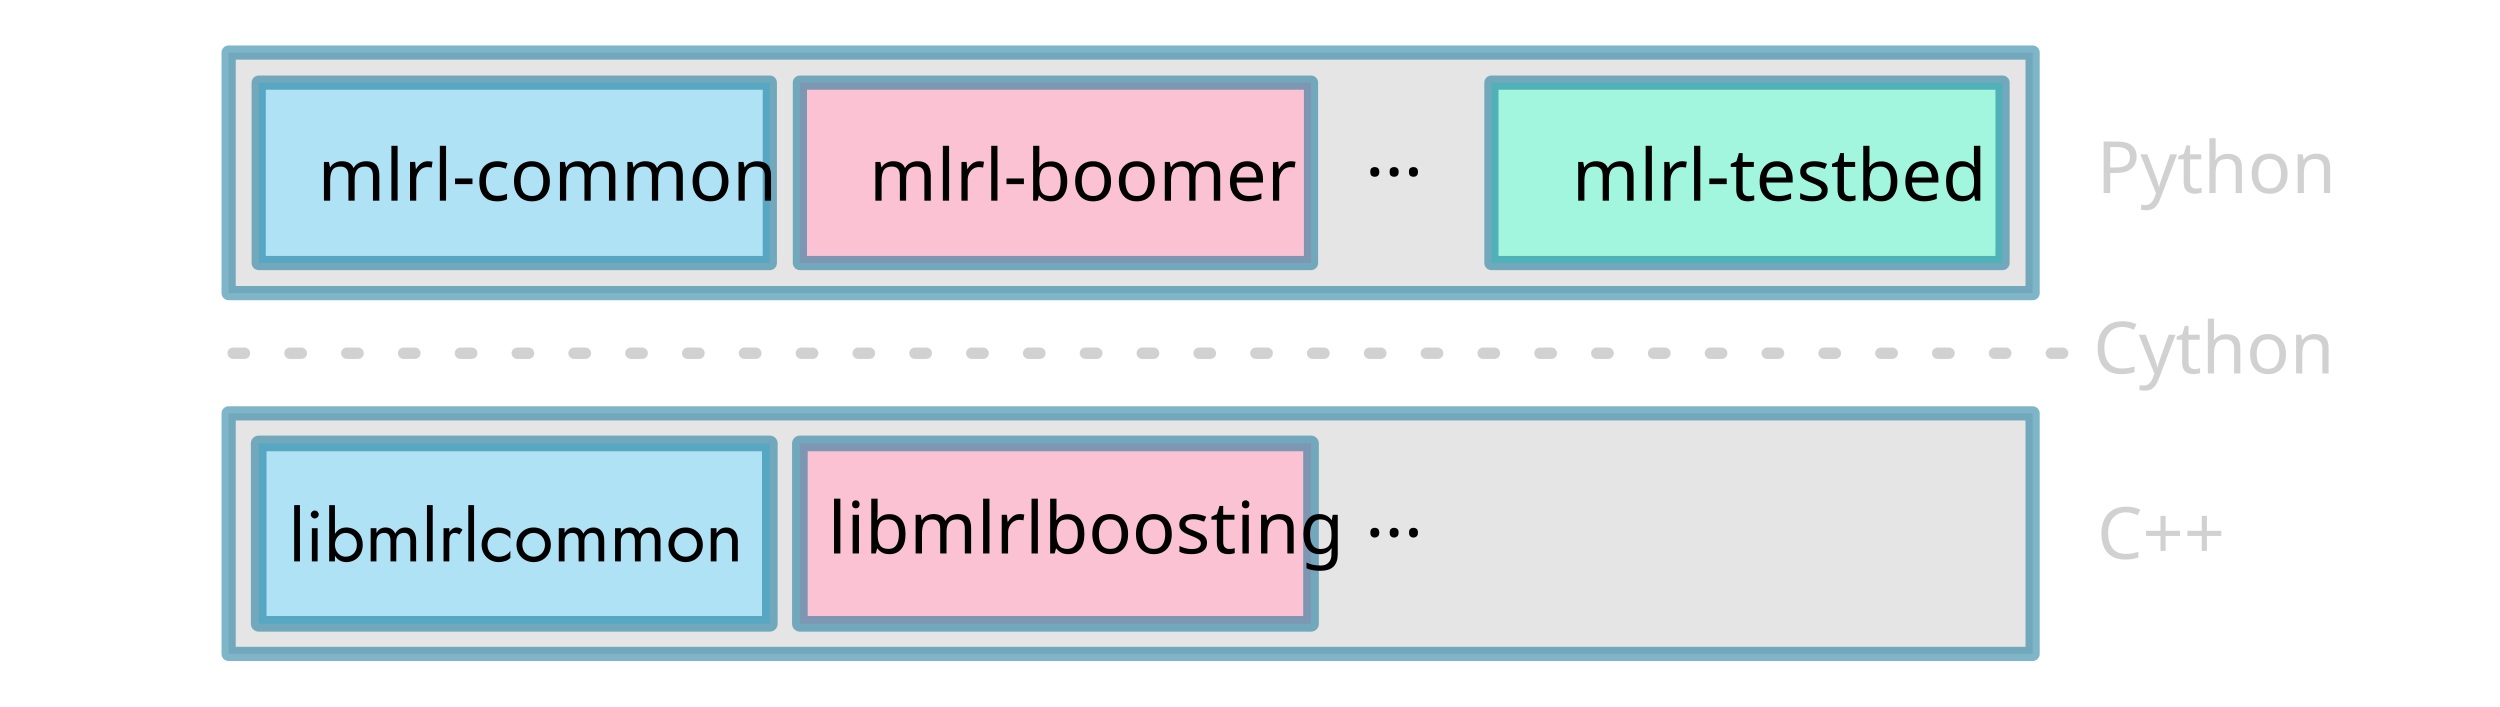
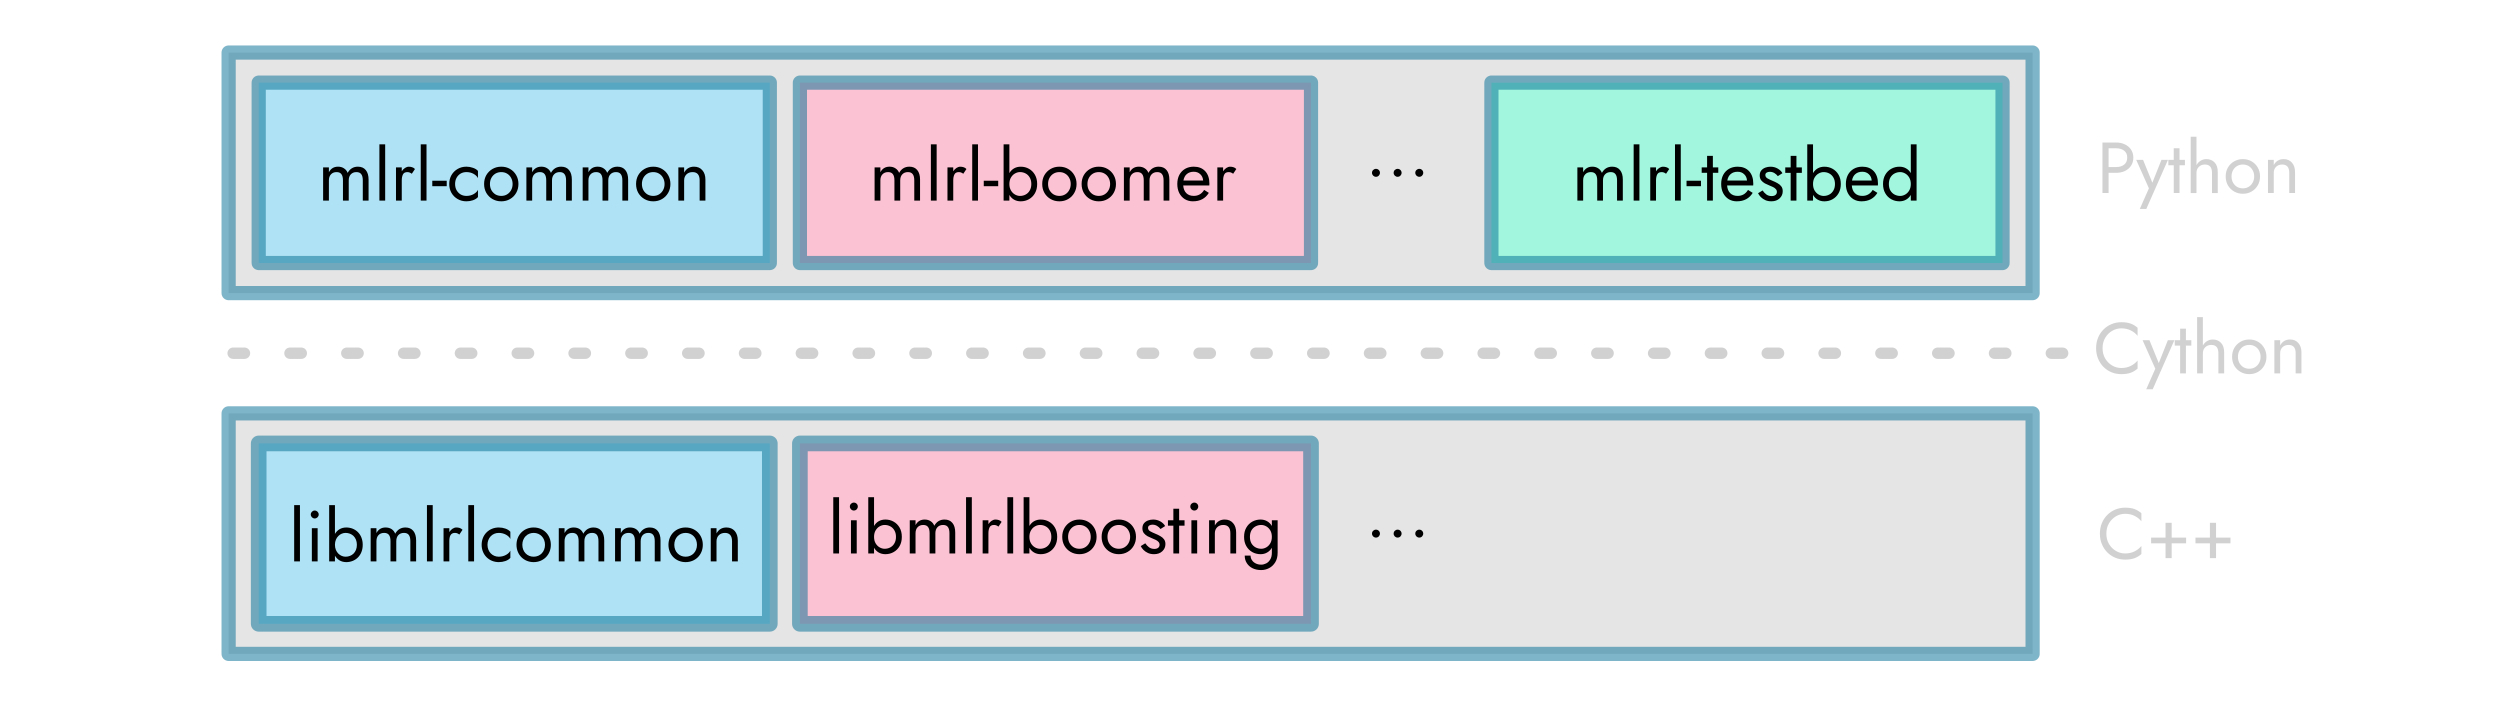
<svg xmlns="http://www.w3.org/2000/svg" width="220mm" height="62.167mm" viewBox="0 0 220 62.167" version="1.1" id="svg5">
  <defs id="defs2">
    <rect x="370" y="160" width="70" height="60" id="rect32155" />
    <rect x="20" y="170" width="240" height="50" id="rect9477" />
  </defs>
  <g id="g1" transform="translate(13.47343)">
    <g id="layer1" transform="translate(6.645833,-3.3125)">
      <rect style="fill:#e5e5e5;fill-opacity:1;stroke:#006d93;stroke-width:1.25;stroke-linejoin:round;stroke-opacity:0.5" id="rect66020" width="158.75" height="21.167" x="0" y="39.688" />
      <rect style="fill:#e5e5e5;fill-opacity:1;stroke:#006d93;stroke-width:1.25;stroke-linejoin:round;stroke-opacity:0.5" id="rect65836" width="158.75" height="21.167" x="0" y="7.938" />
      <path id="rect1978" style="fill:#afe2f5;fill-opacity:1;stroke:#006d93;stroke-width:1.377;stroke-linejoin:round;stroke-opacity:0.5" d="M 2.646,42.333 H 47.625 V 58.208 H 2.646 Z" />
      <path id="rect1978-3" style="fill:#fac2d2;fill-opacity:1;stroke:#006d93;stroke-width:1.377;stroke-linejoin:round;stroke-opacity:0.5" d="M 50.271,42.333 H 95.25 V 58.208 H 50.271 Z" />
      <g aria-label="libmlrlcommon" transform="matrix(0.2645833,0,0,0.2645833,0,2.240589)" id="text9475" style="font-size:24px;line-height:1.25;font-family:'Jost*';-inkscape-font-specification:'Jost*';letter-spacing:0px;word-spacing:0px;white-space:pre;shape-inside:url(#rect9477)">
        <path d="m 21.8,172.052 v 18.72 h 1.92 v -18.72 z" style="font-size:24px;line-height:1.25;font-family:'Jost*';-inkscape-font-specification:'Jost*';letter-spacing:0px;word-spacing:0px;white-space:pre;shape-inside:url(#rect9477)" id="path18114" />
        <path d="m 27.32,175.172 c 0,0.72 0.6,1.32 1.32,1.32 0.72,0 1.32,-0.6 1.32,-1.32 0,-0.72 -0.6,-1.32 -1.32,-1.32 -0.72,0 -1.32,0.6 -1.32,1.32 z m 0.36,4.56 v 11.04 h 1.92 v -11.04 z" style="font-size:24px;line-height:1.25;font-family:'Jost*';-inkscape-font-specification:'Jost*';letter-spacing:0px;word-spacing:0px;white-space:pre;shape-inside:url(#rect9477)" id="path18116" />
        <path d="m 44.6,185.252 c 0,-3.576 -2.472,-5.76 -5.472,-5.76 -1.632,0 -2.952,0.768 -3.768,2.136 v -9.576 h -1.92 v 18.72 h 1.92 v -1.896 c 0.816,1.368 2.136,2.136 3.768,2.136 3,0 5.472,-2.184 5.472,-5.76 z m -1.944,0 c 0,2.544 -1.728,3.96 -3.768,3.96 -1.68,0 -3.528,-1.416 -3.528,-3.96 0,-2.544 1.848,-3.96 3.528,-3.96 2.04,0 3.768,1.416 3.768,3.96 z" style="font-size:24px;line-height:1.25;font-family:'Jost*';-inkscape-font-specification:'Jost*';letter-spacing:0px;word-spacing:0px;white-space:pre;shape-inside:url(#rect9477)" id="path18118" />
        <path d="m 62.36,183.812 c 0,-2.736 -1.296,-4.32 -3.552,-4.32 -1.488,0 -2.64,0.696 -3.408,2.064 -0.504,-1.32 -1.656,-2.064 -3.192,-2.064 -1.368,0 -2.376,0.6 -3.048,1.848 v -1.608 h -1.92 v 11.04 h 1.92 v -6.72 c 0,-1.728 0.984,-2.76 2.568,-2.76 1.44,0 2.112,0.864 2.112,2.76 v 6.72 h 1.92 v -6.72 c 0,-1.728 0.984,-2.76 2.568,-2.76 1.44,0 2.112,0.864 2.112,2.76 v 6.72 h 1.92 z" style="font-size:24px;line-height:1.25;font-family:'Jost*';-inkscape-font-specification:'Jost*';letter-spacing:0px;word-spacing:0px;white-space:pre;shape-inside:url(#rect9477)" id="path18120" />
        <path d="m 65.96,172.052 v 18.72 h 1.92 v -18.72 z" style="font-size:24px;line-height:1.25;font-family:'Jost*';-inkscape-font-specification:'Jost*';letter-spacing:0px;word-spacing:0px;white-space:pre;shape-inside:url(#rect9477)" id="path18122" />
        <path d="m 76.736,181.844 1.056,-1.584 c -0.576,-0.6 -1.272,-0.768 -2.064,-0.768 -0.84,0 -1.704,0.576 -2.328,1.512 v -1.272 h -1.92 v 11.04 h 1.92 v -6.72 c 0,-1.584 0.408,-2.76 1.848,-2.76 0.624,0 0.96,0.168 1.488,0.552 z" style="font-size:24px;line-height:1.25;font-family:'Jost*';-inkscape-font-specification:'Jost*';letter-spacing:0px;word-spacing:0px;white-space:pre;shape-inside:url(#rect9477)" id="path18124" />
        <path d="m 79.712,172.052 v 18.72 h 1.92 v -18.72 z" style="font-size:24px;line-height:1.25;font-family:'Jost*';-inkscape-font-specification:'Jost*';letter-spacing:0px;word-spacing:0px;white-space:pre;shape-inside:url(#rect9477)" id="path18126" />
        <path d="m 86.096,185.252 c 0,-2.304 1.608,-3.96 3.768,-3.96 1.776,0 3.336,0.936 3.84,2.016 v -2.4 c -0.768,-0.888 -2.328,-1.416 -3.84,-1.416 -3.24,0 -5.712,2.424 -5.712,5.76 0,3.336 2.472,5.76 5.712,5.76 1.512,0 3.072,-0.504 3.84,-1.416 v -2.4 c -0.504,1.08 -2.064,2.016 -3.84,2.016 -2.16,0 -3.768,-1.656 -3.768,-3.96 z" style="font-size:24px;line-height:1.25;font-family:'Jost*';-inkscape-font-specification:'Jost*';letter-spacing:0px;word-spacing:0px;white-space:pre;shape-inside:url(#rect9477)" id="path18128" />
        <path d="m 95.744,185.252 c 0,3.336 2.472,5.76 5.712,5.76 3.24,0 5.712,-2.424 5.712,-5.76 0,-3.336 -2.472,-5.76 -5.712,-5.76 -3.24,0 -5.712,2.424 -5.712,5.76 z m 1.944,0 c 0,-2.304 1.608,-3.96 3.768,-3.96 2.16,0 3.768,1.656 3.768,3.96 0,2.304 -1.608,3.96 -3.768,3.96 -2.16,0 -3.768,-1.656 -3.768,-3.96 z" style="font-size:24px;line-height:1.25;font-family:'Jost*';-inkscape-font-specification:'Jost*';letter-spacing:0px;word-spacing:0px;white-space:pre;shape-inside:url(#rect9477)" id="path18130" />
        <path d="m 124.928,183.812 c 0,-2.736 -1.296,-4.32 -3.552,-4.32 -1.488,0 -2.64,0.696 -3.408,2.064 -0.504,-1.32 -1.656,-2.064 -3.192,-2.064 -1.368,0 -2.376,0.6 -3.048,1.848 v -1.608 h -1.92 v 11.04 h 1.92 v -6.72 c 0,-1.728 0.984,-2.76 2.568,-2.76 1.44,0 2.112,0.864 2.112,2.76 v 6.72 h 1.92 v -6.72 c 0,-1.728 0.984,-2.76 2.568,-2.76 1.44,0 2.112,0.864 2.112,2.76 v 6.72 h 1.92 z" style="font-size:24px;line-height:1.25;font-family:'Jost*';-inkscape-font-specification:'Jost*';letter-spacing:0px;word-spacing:0px;white-space:pre;shape-inside:url(#rect9477)" id="path18132" />
        <path d="m 143.648,183.812 c 0,-2.736 -1.296,-4.32 -3.552,-4.32 -1.488,0 -2.64,0.696 -3.408,2.064 -0.504,-1.32 -1.656,-2.064 -3.192,-2.064 -1.368,0 -2.376,0.6 -3.048,1.848 v -1.608 h -1.92 v 11.04 h 1.92 v -6.72 c 0,-1.728 0.984,-2.76 2.568,-2.76 1.44,0 2.112,0.864 2.112,2.76 v 6.72 h 1.92 v -6.72 c 0,-1.728 0.984,-2.76 2.568,-2.76 1.44,0 2.112,0.864 2.112,2.76 v 6.72 h 1.92 z" style="font-size:24px;line-height:1.25;font-family:'Jost*';-inkscape-font-specification:'Jost*';letter-spacing:0px;word-spacing:0px;white-space:pre;shape-inside:url(#rect9477)" id="path18134" />
        <path d="m 146.288,185.252 c 0,3.336 2.472,5.76 5.712,5.76 3.24,0 5.712,-2.424 5.712,-5.76 0,-3.336 -2.472,-5.76 -5.712,-5.76 -3.24,0 -5.712,2.424 -5.712,5.76 z m 1.944,0 c 0,-2.304 1.608,-3.96 3.768,-3.96 2.16,0 3.768,1.656 3.768,3.96 0,2.304 -1.608,3.96 -3.768,3.96 -2.16,0 -3.768,-1.656 -3.768,-3.96 z" style="font-size:24px;line-height:1.25;font-family:'Jost*';-inkscape-font-specification:'Jost*';letter-spacing:0px;word-spacing:0px;white-space:pre;shape-inside:url(#rect9477)" id="path18136" />
        <path d="m 167.432,184.052 v 6.72 h 1.92 v -6.96 c 0,-2.664 -1.464,-4.32 -3.792,-4.32 -1.44,0 -2.544,0.624 -3.288,1.968 v -1.728 h -1.92 v 11.04 h 1.92 v -6.72 c 0,-1.632 1.128,-2.76 2.808,-2.76 1.536,0 2.352,0.936 2.352,2.76 z" style="font-size:24px;line-height:1.25;font-family:'Jost*';-inkscape-font-specification:'Jost*';letter-spacing:0px;word-spacing:0px;white-space:pre;shape-inside:url(#rect9477)" id="path18138" />
      </g>
      <g aria-label="libmlrlcommon" transform="matrix(0.2645833,0,0,0.2645833,48.47386,5.648423)" id="text9475-6" style="font-size:24px;line-height:1.25;font-family:'Jost*';-inkscape-font-specification:'Jost*';letter-spacing:0px;word-spacing:0px;white-space:pre;shape-inside:url(#rect9477)">
-         <text xml:space="preserve" style="font-size:24px;line-height:1.25;font-family:'Jost*';-inkscape-font-specification:'Jost*';letter-spacing:0px;word-spacing:0px" x="16.096" y="175.252" id="text27731">
-           <tspan id="tspan27729" x="16.096" y="175.252" style="font-size:24px">libmlrlboosting</tspan>
-         </text>
+         <path d="m 17.896,156.532 h 1.92 v 18.72 h -1.92 z m 5.52,3.12 q 0,-0.552 0.384,-0.936 0.408,-0.384 0.936,-0.384 0.552,0 0.936,0.384 0.384,0.384 0.384,0.936 0,0.528 -0.384,0.936 -0.384,0.384 -0.936,0.384 -0.528,0 -0.936,-0.384 -0.384,-0.408 -0.384,-0.936 z m 0.36,4.56 h 1.92 v 11.04 h -1.92 z m 16.92,5.52 q 0,1.776 -0.744,3.072 -0.744,1.296 -1.992,1.992 -1.224,0.696 -2.736,0.696 -1.224,0 -2.208,-0.552 -0.96,-0.552 -1.56,-1.584 v 1.896 h -1.92 v -18.72 h 1.92 v 9.576 q 0.6,-1.032 1.56,-1.584 0.984,-0.552 2.208,-0.552 1.512,0 2.736,0.696 1.248,0.696 1.992,1.992 0.744,1.272 0.744,3.072 z m -1.944,0 q 0,-1.272 -0.528,-2.16 -0.504,-0.888 -1.368,-1.344 -0.84,-0.456 -1.872,-0.456 -0.84,0 -1.656,0.456 -0.816,0.456 -1.344,1.344 -0.528,0.888 -0.528,2.16 0,1.272 0.528,2.16 0.528,0.888 1.344,1.344 0.816,0.456 1.656,0.456 1.032,0 1.872,-0.456 0.864,-0.456 1.368,-1.344 0.528,-0.888 0.528,-2.16 z m 19.704,-1.44 v 6.96 h -1.92 v -6.72 q 0,-1.416 -0.528,-2.088 -0.504,-0.672 -1.584,-0.672 -1.176,0 -1.872,0.744 -0.696,0.72 -0.696,2.016 v 6.72 h -1.92 v -6.72 q 0,-1.416 -0.528,-2.088 -0.504,-0.672 -1.584,-0.672 -1.176,0 -1.872,0.744 -0.696,0.72 -0.696,2.016 v 6.72 h -1.92 v -11.04 h 1.92 v 1.608 q 0.984,-1.848 3.048,-1.848 1.152,0 1.968,0.552 0.84,0.528 1.224,1.512 1.152,-2.064 3.408,-2.064 1.704,0 2.616,1.128 0.936,1.128 0.936,3.192 z m 3.6,-11.76 h 1.92 v 18.72 h -1.92 z m 10.776,9.792 q -0.384,-0.288 -0.696,-0.408 -0.312,-0.144 -0.792,-0.144 -1.08,0 -1.464,0.792 -0.384,0.768 -0.384,1.968 v 6.72 h -1.92 v -11.04 h 1.92 v 1.272 q 0.456,-0.696 1.08,-1.104 0.624,-0.408 1.248,-0.408 0.6,0 1.104,0.168 0.528,0.144 0.96,0.6 z m 2.976,-9.792 h 1.92 v 18.72 h -1.92 z m 16.56,13.2 q 0,1.776 -0.744,3.072 -0.744,1.296 -1.992,1.992 -1.224,0.696 -2.736,0.696 -1.224,0 -2.208,-0.552 -0.96,-0.552 -1.56,-1.584 v 1.896 h -1.92 v -18.72 h 1.92 v 9.576 q 0.6,-1.032 1.56,-1.584 0.984,-0.552 2.208,-0.552 1.512,0 2.736,0.696 1.248,0.696 1.992,1.992 0.744,1.272 0.744,3.072 z m -1.944,0 q 0,-1.272 -0.528,-2.16 -0.504,-0.888 -1.368,-1.344 -0.84,-0.456 -1.872,-0.456 -0.84,0 -1.656,0.456 -0.816,0.456 -1.344,1.344 -0.528,0.888 -0.528,2.16 0,1.272 0.528,2.16 0.528,0.888 1.344,1.344 0.816,0.456 1.656,0.456 1.032,0 1.872,-0.456 0.864,-0.456 1.368,-1.344 0.528,-0.888 0.528,-2.16 z m 3.624,0 q 0,-1.68 0.744,-2.976 0.768,-1.296 2.064,-2.04 1.296,-0.744 2.904,-0.744 1.632,0 2.904,0.744 1.296,0.744 2.04,2.04 0.768,1.296 0.768,2.976 0,1.656 -0.768,2.976 -0.744,1.296 -2.04,2.04 -1.272,0.744 -2.904,0.744 -1.608,0 -2.904,-0.744 -1.296,-0.744 -2.064,-2.04 -0.744,-1.32 -0.744,-2.976 z m 1.944,0 q 0,1.152 0.48,2.04 0.504,0.888 1.344,1.416 0.864,0.504 1.944,0.504 1.08,0 1.92,-0.504 0.864,-0.528 1.344,-1.416 0.504,-0.888 0.504,-2.04 0,-1.152 -0.504,-2.04 -0.48,-0.912 -1.344,-1.416 -0.84,-0.504 -1.92,-0.504 -1.08,0 -1.944,0.504 -0.84,0.504 -1.344,1.416 -0.48,0.888 -0.48,2.04 z m 11.16,0 q 0,-1.68 0.744,-2.976 0.768,-1.296 2.064,-2.04 1.296,-0.744 2.904,-0.744 1.632,0 2.904,0.744 1.296,0.744 2.04,2.04 0.768,1.296 0.768,2.976 0,1.656 -0.768,2.976 -0.744,1.296 -2.04,2.04 -1.272,0.744 -2.904,0.744 -1.608,0 -2.904,-0.744 -1.296,-0.744 -2.064,-2.04 -0.744,-1.32 -0.744,-2.976 z m 1.944,0 q 0,1.152 0.48,2.04 0.504,0.888 1.344,1.416 0.864,0.504 1.944,0.504 1.08,0 1.92,-0.504 0.864,-0.528 1.344,-1.416 0.504,-0.888 0.504,-2.04 0,-1.152 -0.504,-2.04 -0.48,-0.912 -1.344,-1.416 -0.84,-0.504 -1.92,-0.504 -1.08,0 -1.944,0.504 -0.84,0.504 -1.344,1.416 -0.48,0.888 -0.48,2.04 z m 12.576,2.136 q 0.504,0.768 1.224,1.32 0.744,0.552 1.776,0.552 0.816,0 1.272,-0.36 0.48,-0.384 0.48,-1.032 0,-0.576 -0.384,-0.96 -0.36,-0.408 -0.936,-0.672 -0.576,-0.288 -1.224,-0.528 -0.72,-0.288 -1.464,-0.672 -0.72,-0.408 -1.224,-1.032 -0.48,-0.648 -0.48,-1.608 0,-0.984 0.504,-1.632 0.528,-0.648 1.344,-0.96 0.84,-0.312 1.728,-0.312 1.32,0 2.4,0.624 1.08,0.624 1.584,1.536 l -1.536,0.984 q -0.456,-0.624 -1.152,-1.032 -0.672,-0.408 -1.536,-0.408 -0.6,0 -1.032,0.264 -0.432,0.264 -0.432,0.816 0,0.672 0.696,1.104 0.72,0.408 1.608,0.768 0.96,0.384 1.752,0.84 0.792,0.432 1.248,1.056 0.48,0.624 0.48,1.608 0,1.44 -1.056,2.4 -1.032,0.96 -2.736,0.96 -1.104,0 -1.992,-0.384 -0.888,-0.408 -1.512,-1.032 -0.6,-0.624 -0.912,-1.272 z m 7.536,-7.656 h 1.8 v -3.84 h 1.92 v 3.84 h 1.8 v 1.8 h -1.8 v 9.24 h -1.92 v -9.24 h -1.8 z m 7.44,-4.56 q 0,-0.552 0.384,-0.936 0.408,-0.384 0.936,-0.384 0.552,0 0.936,0.384 0.384,0.384 0.384,0.936 0,0.528 -0.384,0.936 -0.384,0.384 -0.936,0.384 -0.528,0 -0.936,-0.384 -0.384,-0.408 -0.384,-0.936 z m 0.36,4.56 h 1.92 v 11.04 h -1.92 z m 12.96,4.32 q 0,-2.76 -2.352,-2.76 -1.248,0 -2.04,0.768 -0.768,0.768 -0.768,1.992 v 6.72 h -1.92 v -11.04 h 1.92 v 1.728 q 1.08,-1.968 3.288,-1.968 1.752,0 2.76,1.176 1.032,1.152 1.032,3.144 v 6.96 h -1.92 z m 4.776,7.44 h 1.944 q 0,0.792 0.432,1.464 0.432,0.696 1.224,1.104 0.792,0.432 1.872,0.432 0.84,0 1.656,-0.408 0.816,-0.408 1.344,-1.296 0.552,-0.864 0.552,-2.256 v -1.656 q -0.6,1.032 -1.584,1.584 -0.96,0.552 -2.184,0.552 -1.488,0 -2.736,-0.696 -1.248,-0.696 -1.992,-1.992 -0.744,-1.296 -0.744,-3.072 0,-1.8 0.744,-3.072 0.744,-1.296 1.992,-1.992 1.248,-0.696 2.736,-0.696 1.224,0 2.184,0.552 0.984,0.552 1.584,1.584 v -1.896 h 1.92 v 10.8 q 0,1.896 -0.792,3.168 -0.792,1.296 -2.04,1.944 -1.248,0.648 -2.64,0.648 -1.608,0 -2.856,-0.6 -1.224,-0.6 -1.92,-1.704 -0.696,-1.08 -0.696,-2.496 z m 1.728,-6.24 q 0,1.272 0.504,2.16 0.528,0.888 1.392,1.344 0.864,0.456 1.872,0.456 0.84,0 1.656,-0.456 0.816,-0.456 1.344,-1.344 0.528,-0.888 0.528,-2.16 0,-1.272 -0.528,-2.16 -0.528,-0.888 -1.344,-1.344 -0.816,-0.456 -1.656,-0.456 -1.008,0 -1.872,0.456 -0.864,0.456 -1.392,1.344 -0.504,0.888 -0.504,2.16 z" id="text27731" aria-label="libmlrlboosting" />
      </g>
-       <text xml:space="preserve" transform="matrix(0.2645833,0,0,0.2645833,2.11697,2.695675)" id="text32153" style="font-size:24px;line-height:1.25;font-family:'Jost*';-inkscape-font-specification:'Jost*';letter-spacing:0px;word-spacing:0px;white-space:pre;shape-inside:url(#rect32155);display:inline">
-         <tspan x="370" y="180.772" id="tspan2">...</tspan>
-       </text>
-       <text xml:space="preserve" style="font-size:6.35px;line-height:1.25;font-family:'Jost*';-inkscape-font-specification:'Jost*';letter-spacing:0px;word-spacing:0px;stroke-width:0.265;fill:#d1d1d1;fill-opacity:1" x="164.415" y="52.493" id="text43158">
-         <tspan id="tspan43156" style="font-size:6.35px;stroke-width:0.265;fill:#d1d1d1;fill-opacity:1" x="164.415" y="52.493">C++</tspan>
-       </text>
+       <path d="m 372.28,179.812 q 0,-0.552 0.384,-0.936 0.408,-0.384 0.936,-0.384 0.552,0 0.936,0.384 0.384,0.384 0.384,0.936 0,0.528 -0.384,0.936 -0.384,0.384 -0.936,0.384 -0.528,0 -0.936,-0.384 -0.384,-0.408 -0.384,-0.936 z m 7.2,0 q 0,-0.552 0.384,-0.936 0.408,-0.384 0.936,-0.384 0.552,0 0.936,0.384 0.384,0.384 0.384,0.936 0,0.528 -0.384,0.936 -0.384,0.384 -0.936,0.384 -0.528,0 -0.936,-0.384 -0.384,-0.408 -0.384,-0.936 z m 7.2,0 q 0,-0.552 0.384,-0.936 0.408,-0.384 0.936,-0.384 0.552,0 0.936,0.384 0.384,0.384 0.384,0.936 0,0.528 -0.384,0.936 -0.384,0.384 -0.936,0.384 -0.528,0 -0.936,-0.384 -0.384,-0.408 -0.384,-0.936 z" id="text32153" style="font-size:24px;line-height:1.25;font-family:'Jost*';-inkscape-font-specification:'Jost*';letter-spacing:0px;word-spacing:0px;white-space:pre" transform="matrix(0.2645833,0,0,0.2645833,2.11697,2.695675)" aria-label="..." />
+       <path d="m 165.241,50.271 q 0,0.514 0.229,0.908 0.235,0.394 0.61,0.616 0.375,0.222 0.813,0.222 0.47,0 0.832,-0.184 0.362,-0.184 0.597,-0.476 v 0.711 q -0.279,0.248 -0.61,0.368 -0.33,0.121 -0.819,0.121 -0.464,0 -0.87,-0.165 -0.4,-0.171 -0.705,-0.476 -0.305,-0.311 -0.476,-0.73 -0.171,-0.419 -0.171,-0.914 0,-0.495 0.171,-0.914 0.171,-0.419 0.476,-0.724 0.305,-0.311 0.705,-0.476 0.406,-0.171 0.87,-0.171 0.489,0 0.819,0.121 0.33,0.121 0.61,0.368 v 0.711 q -0.235,-0.298 -0.597,-0.476 -0.362,-0.184 -0.832,-0.184 -0.438,0 -0.813,0.222 -0.375,0.222 -0.61,0.616 -0.229,0.387 -0.229,0.908 z m 3.937,0.857 v -0.508 h 1.27 v -1.302 h 0.54 v 1.302 h 1.27 v 0.508 h -1.27 v 1.302 h -0.54 v -1.302 z m 3.905,0 v -0.508 h 1.27 v -1.302 h 0.54 v 1.302 h 1.27 v 0.508 h -1.27 v 1.302 h -0.54 v -1.302 z" id="text43158" style="font-size:6.35px;line-height:1.25;font-family:'Jost*';-inkscape-font-specification:'Jost*';letter-spacing:0px;word-spacing:0px;fill:#d1d1d1;stroke-width:0.265" aria-label="C++" />
      <rect style="fill:#afe2f5;fill-opacity:1;stroke:#006d93;stroke-width:1.25;stroke-linejoin:round;stroke-opacity:0.5" id="rect47384" width="44.979" height="15.875" x="2.646" y="10.583" />
      <rect style="fill:#a2f6de;fill-opacity:1;stroke:#006d93;stroke-width:1.25;stroke-linejoin:round;stroke-opacity:0.5" id="rect47384-6" width="44.979" height="15.875" x="111.125" y="10.583" />
-       <text xml:space="preserve" style="font-size:6.35px;line-height:1.25;font-family:'Jost*';-inkscape-font-specification:'Jost*';letter-spacing:0px;word-spacing:0px;stroke-width:0.265" x="7.838" y="20.966" id="text49126">
-         <tspan id="tspan49124" style="font-size:6.35px;stroke-width:0.265" x="7.838" y="20.966">mlrl-common</tspan>
-       </text>
+       <path d="m 12.315,19.124 v 1.841 h -0.508 v -1.778 q 0,-0.375 -0.14,-0.552 -0.133,-0.178 -0.419,-0.178 -0.311,0 -0.495,0.197 -0.184,0.191 -0.184,0.533 v 1.778 h -0.508 v -1.778 q 0,-0.375 -0.14,-0.552 -0.133,-0.178 -0.419,-0.178 -0.311,0 -0.495,0.197 -0.184,0.191 -0.184,0.533 v 1.778 h -0.508 v -2.921 h 0.508 v 0.425 q 0.26,-0.489 0.806,-0.489 0.305,0 0.521,0.146 0.222,0.14 0.324,0.4 0.305,-0.546 0.902,-0.546 0.451,0 0.692,0.298 0.248,0.298 0.248,0.845 z m 0.953,-3.111 h 0.508 v 4.953 h -0.508 z m 2.851,2.591 q -0.102,-0.076 -0.184,-0.108 -0.083,-0.038 -0.21,-0.038 -0.286,0 -0.387,0.21 -0.102,0.203 -0.102,0.521 v 1.778 h -0.508 v -2.921 h 0.508 v 0.337 q 0.121,-0.184 0.286,-0.292 0.165,-0.108 0.33,-0.108 0.159,0 0.292,0.044 0.14,0.038 0.254,0.159 z m 0.787,-2.591 h 0.508 v 4.953 h -0.508 z m 1.016,3.683 v -0.476 h 1.27 v 0.476 z m 2.007,-0.191 q 0,0.305 0.127,0.54 0.133,0.235 0.356,0.375 0.229,0.133 0.514,0.133 0.356,0 0.635,-0.159 0.279,-0.159 0.381,-0.375 v 0.635 q -0.152,0.178 -0.438,0.279 -0.279,0.095 -0.578,0.095 -0.425,0 -0.768,-0.197 -0.343,-0.197 -0.546,-0.54 -0.197,-0.349 -0.197,-0.787 0,-0.445 0.197,-0.787 0.203,-0.343 0.546,-0.54 0.343,-0.197 0.768,-0.197 0.298,0 0.578,0.102 0.286,0.095 0.438,0.273 v 0.635 q -0.102,-0.216 -0.381,-0.375 -0.279,-0.159 -0.635,-0.159 -0.286,0 -0.514,0.133 -0.222,0.133 -0.356,0.375 -0.127,0.235 -0.127,0.54 z m 2.553,0 q 0,-0.445 0.197,-0.787 0.203,-0.343 0.546,-0.54 0.343,-0.197 0.768,-0.197 0.432,0 0.768,0.197 0.343,0.197 0.54,0.54 0.203,0.343 0.203,0.787 0,0.438 -0.203,0.787 -0.197,0.343 -0.54,0.54 -0.337,0.197 -0.768,0.197 -0.425,0 -0.768,-0.197 -0.343,-0.197 -0.546,-0.54 -0.197,-0.349 -0.197,-0.787 z m 0.514,0 q 0,0.305 0.127,0.54 0.133,0.235 0.356,0.375 0.229,0.133 0.514,0.133 0.286,0 0.508,-0.133 0.229,-0.14 0.356,-0.375 0.133,-0.235 0.133,-0.54 0,-0.305 -0.133,-0.54 -0.127,-0.241 -0.356,-0.375 -0.222,-0.133 -0.508,-0.133 -0.286,0 -0.514,0.133 -0.222,0.133 -0.356,0.375 -0.127,0.235 -0.127,0.54 z m 7.207,-0.381 v 1.841 h -0.508 v -1.778 q 0,-0.375 -0.14,-0.552 -0.133,-0.178 -0.419,-0.178 -0.311,0 -0.495,0.197 -0.184,0.191 -0.184,0.533 v 1.778 h -0.508 v -1.778 q 0,-0.375 -0.14,-0.552 -0.133,-0.178 -0.419,-0.178 -0.311,0 -0.495,0.197 -0.184,0.191 -0.184,0.533 v 1.778 h -0.508 v -2.921 h 0.508 v 0.425 q 0.26,-0.489 0.806,-0.489 0.305,0 0.521,0.146 0.222,0.14 0.324,0.4 0.305,-0.546 0.902,-0.546 0.451,0 0.692,0.298 0.248,0.298 0.248,0.845 z m 4.953,0 v 1.841 h -0.508 v -1.778 q 0,-0.375 -0.14,-0.552 -0.133,-0.178 -0.419,-0.178 -0.311,0 -0.495,0.197 -0.184,0.191 -0.184,0.533 v 1.778 h -0.508 v -1.778 q 0,-0.375 -0.14,-0.552 -0.133,-0.178 -0.419,-0.178 -0.311,0 -0.495,0.197 -0.184,0.191 -0.184,0.533 v 1.778 h -0.508 v -2.921 h 0.508 v 0.425 q 0.26,-0.489 0.806,-0.489 0.305,0 0.521,0.146 0.222,0.14 0.324,0.4 0.305,-0.546 0.902,-0.546 0.451,0 0.692,0.298 0.248,0.298 0.248,0.845 z m 0.699,0.381 q 0,-0.445 0.197,-0.787 0.203,-0.343 0.546,-0.54 0.343,-0.197 0.768,-0.197 0.432,0 0.768,0.197 0.343,0.197 0.54,0.54 0.203,0.343 0.203,0.787 0,0.438 -0.203,0.787 -0.197,0.343 -0.54,0.54 -0.337,0.197 -0.768,0.197 -0.425,0 -0.768,-0.197 -0.343,-0.197 -0.546,-0.54 -0.197,-0.349 -0.197,-0.787 z m 0.514,0 q 0,0.305 0.127,0.54 0.133,0.235 0.356,0.375 0.229,0.133 0.514,0.133 0.286,0 0.508,-0.133 0.229,-0.14 0.356,-0.375 0.133,-0.235 0.133,-0.54 0,-0.305 -0.133,-0.54 -0.127,-0.241 -0.356,-0.375 -0.222,-0.133 -0.508,-0.133 -0.286,0 -0.514,0.133 -0.222,0.133 -0.356,0.375 -0.127,0.235 -0.127,0.54 z m 5.08,-0.318 q 0,-0.73 -0.622,-0.73 -0.33,0 -0.54,0.203 -0.203,0.203 -0.203,0.527 v 1.778 h -0.508 v -2.921 h 0.508 v 0.457 q 0.286,-0.521 0.87,-0.521 0.464,0 0.73,0.311 0.273,0.305 0.273,0.832 v 1.841 h -0.508 z" id="text49126" style="font-size:6.35px;line-height:1.25;font-family:'Jost*';-inkscape-font-specification:'Jost*';letter-spacing:0px;word-spacing:0px;stroke-width:0.265" aria-label="mlrl-common" />
      <rect style="fill:#fac2d2;fill-opacity:1;stroke:#006d93;stroke-width:1.25;stroke-linejoin:round;stroke-opacity:0.5" id="rect54730" width="44.979" height="15.875" x="50.271" y="10.583" />
-       <text xml:space="preserve" style="font-size:6.35px;line-height:1.25;font-family:'Jost*';-inkscape-font-specification:'Jost*';letter-spacing:0px;word-spacing:0px;stroke-width:0.265" x="56.368" y="20.966" id="text56065">
-         <tspan id="tspan56063" style="font-size:6.35px;stroke-width:0.265" x="56.368" y="20.966">mlrl-boomer</tspan>
-       </text>
-       <text xml:space="preserve" style="font-size:6.35px;line-height:1.25;font-family:'Jost*';-inkscape-font-specification:'Jost*';letter-spacing:0px;word-spacing:0px;stroke-width:0.265" x="118.213" y="20.966" id="text62122">
-         <tspan id="tspan62120" style="font-size:6.35px;stroke-width:0.265" x="118.213" y="20.966">mlrl-testbed</tspan>
-       </text>
-       <text xml:space="preserve" style="font-size:6.35px;line-height:1.25;font-family:'Jost*';-inkscape-font-specification:'Jost*';letter-spacing:0px;word-spacing:0px;stroke-width:0.265;fill:#d1d1d1;fill-opacity:1" x="164.389" y="20.299" id="text68758">
-         <tspan id="tspan68756" style="font-size:6.35px;stroke-width:0.265;fill:#d1d1d1;fill-opacity:1" x="164.389" y="20.299">Python</tspan>
-       </text>
+       <path d="m 60.845,19.124 v 1.841 h -0.508 v -1.778 q 0,-0.375 -0.14,-0.552 -0.133,-0.178 -0.419,-0.178 -0.311,0 -0.495,0.197 -0.184,0.191 -0.184,0.533 v 1.778 h -0.508 v -1.778 q 0,-0.375 -0.14,-0.552 -0.133,-0.178 -0.419,-0.178 -0.311,0 -0.495,0.197 -0.184,0.191 -0.184,0.533 v 1.778 h -0.508 v -2.921 h 0.508 v 0.425 q 0.26,-0.489 0.806,-0.489 0.305,0 0.521,0.146 0.222,0.14 0.324,0.4 0.305,-0.546 0.902,-0.546 0.451,0 0.692,0.298 0.248,0.298 0.248,0.845 z m 0.953,-3.111 h 0.508 v 4.953 h -0.508 z m 2.851,2.591 q -0.102,-0.076 -0.184,-0.108 -0.083,-0.038 -0.21,-0.038 -0.286,0 -0.387,0.21 -0.102,0.203 -0.102,0.521 v 1.778 h -0.508 v -2.921 h 0.508 v 0.337 q 0.121,-0.184 0.286,-0.292 0.165,-0.108 0.33,-0.108 0.159,0 0.292,0.044 0.14,0.038 0.254,0.159 z m 0.787,-2.591 h 0.508 v 4.953 h -0.508 z m 1.016,3.683 v -0.476 h 1.27 v 0.476 z m 4.699,-0.191 q 0,0.47 -0.197,0.813 -0.197,0.343 -0.527,0.527 -0.324,0.184 -0.724,0.184 -0.324,0 -0.584,-0.146 -0.254,-0.146 -0.413,-0.419 v 0.502 h -0.508 v -4.953 h 0.508 v 2.534 q 0.159,-0.273 0.413,-0.419 0.26,-0.146 0.584,-0.146 0.4,0 0.724,0.184 0.33,0.184 0.527,0.527 0.197,0.337 0.197,0.813 z m -0.514,0 q 0,-0.337 -0.14,-0.572 -0.133,-0.235 -0.362,-0.356 -0.222,-0.121 -0.495,-0.121 -0.222,0 -0.438,0.121 -0.216,0.121 -0.356,0.356 -0.14,0.235 -0.14,0.572 0,0.337 0.14,0.572 0.14,0.235 0.356,0.356 0.216,0.121 0.438,0.121 0.273,0 0.495,-0.121 0.229,-0.121 0.362,-0.356 0.14,-0.235 0.14,-0.572 z m 0.959,0 q 0,-0.445 0.197,-0.787 0.203,-0.343 0.546,-0.54 0.343,-0.197 0.768,-0.197 0.432,0 0.768,0.197 0.343,0.197 0.54,0.54 0.203,0.343 0.203,0.787 0,0.438 -0.203,0.787 -0.197,0.343 -0.54,0.54 -0.337,0.197 -0.768,0.197 -0.425,0 -0.768,-0.197 -0.343,-0.197 -0.546,-0.54 -0.197,-0.349 -0.197,-0.787 z m 0.514,0 q 0,0.305 0.127,0.54 0.133,0.235 0.356,0.375 0.229,0.133 0.514,0.133 0.286,0 0.508,-0.133 0.229,-0.14 0.356,-0.375 0.133,-0.235 0.133,-0.54 0,-0.305 -0.133,-0.54 -0.127,-0.241 -0.356,-0.375 -0.222,-0.133 -0.508,-0.133 -0.286,0 -0.514,0.133 -0.222,0.133 -0.356,0.375 -0.127,0.235 -0.127,0.54 z m 2.953,0 q 0,-0.445 0.197,-0.787 0.203,-0.343 0.546,-0.54 0.343,-0.197 0.768,-0.197 0.432,0 0.768,0.197 0.343,0.197 0.54,0.54 0.203,0.343 0.203,0.787 0,0.438 -0.203,0.787 -0.197,0.343 -0.54,0.54 -0.337,0.197 -0.768,0.197 -0.425,0 -0.768,-0.197 -0.343,-0.197 -0.546,-0.54 -0.197,-0.349 -0.197,-0.787 z m 0.514,0 q 0,0.305 0.127,0.54 0.133,0.235 0.356,0.375 0.229,0.133 0.514,0.133 0.286,0 0.508,-0.133 0.229,-0.14 0.356,-0.375 0.133,-0.235 0.133,-0.54 0,-0.305 -0.133,-0.54 -0.127,-0.241 -0.356,-0.375 -0.222,-0.133 -0.508,-0.133 -0.286,0 -0.514,0.133 -0.222,0.133 -0.356,0.375 -0.127,0.235 -0.127,0.54 z m 7.207,-0.381 v 1.841 h -0.508 v -1.778 q 0,-0.375 -0.14,-0.552 -0.133,-0.178 -0.419,-0.178 -0.311,0 -0.495,0.197 -0.184,0.191 -0.184,0.533 v 1.778 h -0.508 v -1.778 q 0,-0.375 -0.14,-0.552 -0.133,-0.178 -0.419,-0.178 -0.311,0 -0.495,0.197 -0.184,0.191 -0.184,0.533 v 1.778 h -0.508 v -2.921 h 0.508 v 0.425 q 0.26,-0.489 0.806,-0.489 0.305,0 0.521,0.146 0.222,0.14 0.324,0.4 0.305,-0.546 0.902,-0.546 0.451,0 0.692,0.298 0.248,0.298 0.248,0.845 z m 2.083,1.905 q -0.406,0 -0.724,-0.191 -0.311,-0.197 -0.489,-0.54 -0.171,-0.343 -0.171,-0.794 0,-0.457 0.178,-0.8 0.184,-0.343 0.508,-0.533 0.33,-0.191 0.762,-0.191 0.641,0 1.01,0.4 0.368,0.4 0.368,1.099 0,0.044 -0.006,0.095 0,0.044 0,0.057 h -2.299 q 0.032,0.438 0.273,0.679 0.241,0.241 0.654,0.241 0.597,0 0.914,-0.527 l 0.413,0.26 q -0.457,0.743 -1.391,0.743 z m 0.064,-2.603 q -0.375,0 -0.61,0.203 -0.235,0.197 -0.298,0.572 h 1.734 q -0.025,-0.349 -0.254,-0.559 -0.222,-0.216 -0.572,-0.216 z m 3.467,0.178 q -0.102,-0.076 -0.184,-0.108 -0.083,-0.038 -0.21,-0.038 -0.286,0 -0.387,0.21 -0.102,0.203 -0.102,0.521 v 1.778 h -0.508 v -2.921 h 0.508 v 0.337 q 0.121,-0.184 0.286,-0.292 0.165,-0.108 0.33,-0.108 0.159,0 0.292,0.044 0.14,0.038 0.254,0.159 z" id="text56065" style="font-size:6.35px;line-height:1.25;font-family:'Jost*';-inkscape-font-specification:'Jost*';letter-spacing:0px;word-spacing:0px;stroke-width:0.265" aria-label="mlrl-boomer" />
+       <path d="m 122.689,19.124 v 1.841 h -0.508 v -1.778 q 0,-0.375 -0.14,-0.552 -0.133,-0.178 -0.419,-0.178 -0.311,0 -0.495,0.197 -0.184,0.191 -0.184,0.533 v 1.778 h -0.508 v -1.778 q 0,-0.375 -0.14,-0.552 -0.133,-0.178 -0.419,-0.178 -0.311,0 -0.495,0.197 -0.184,0.191 -0.184,0.533 v 1.778 h -0.508 v -2.921 h 0.508 v 0.425 q 0.26,-0.489 0.806,-0.489 0.305,0 0.521,0.146 0.222,0.14 0.324,0.4 0.305,-0.546 0.902,-0.546 0.451,0 0.692,0.298 0.248,0.298 0.248,0.845 z m 0.953,-3.111 h 0.508 v 4.953 h -0.508 z m 2.851,2.591 q -0.102,-0.076 -0.184,-0.108 -0.083,-0.038 -0.21,-0.038 -0.286,0 -0.387,0.21 -0.102,0.203 -0.102,0.521 v 1.778 h -0.508 v -2.921 h 0.508 v 0.337 q 0.121,-0.184 0.286,-0.292 0.165,-0.108 0.33,-0.108 0.159,0 0.292,0.044 0.14,0.038 0.254,0.159 z m 0.787,-2.591 h 0.508 v 4.953 h -0.508 z m 1.016,3.683 v -0.476 h 1.27 v 0.476 z m 1.333,-1.651 h 0.476 v -1.016 h 0.508 v 1.016 h 0.476 v 0.476 h -0.476 v 2.445 h -0.508 v -2.445 h -0.476 z m 3.099,2.985 q -0.406,0 -0.724,-0.191 -0.311,-0.197 -0.489,-0.54 -0.171,-0.343 -0.171,-0.794 0,-0.457 0.178,-0.8 0.184,-0.343 0.508,-0.533 0.33,-0.191 0.762,-0.191 0.641,0 1.01,0.4 0.368,0.4 0.368,1.099 0,0.044 -0.006,0.095 0,0.044 0,0.057 h -2.299 q 0.032,0.438 0.273,0.679 0.241,0.241 0.654,0.241 0.597,0 0.914,-0.527 l 0.413,0.26 q -0.457,0.743 -1.391,0.743 z m 0.064,-2.603 q -0.375,0 -0.61,0.203 -0.235,0.197 -0.298,0.572 h 1.734 q -0.025,-0.349 -0.254,-0.559 -0.222,-0.216 -0.572,-0.216 z m 2.197,1.645 q 0.133,0.203 0.324,0.349 0.197,0.146 0.47,0.146 0.216,0 0.337,-0.095 0.127,-0.102 0.127,-0.273 0,-0.152 -0.102,-0.254 -0.095,-0.108 -0.248,-0.178 -0.152,-0.076 -0.324,-0.14 -0.191,-0.076 -0.387,-0.178 -0.191,-0.108 -0.324,-0.273 -0.127,-0.171 -0.127,-0.425 0,-0.26 0.133,-0.432 0.14,-0.171 0.356,-0.254 0.222,-0.083 0.457,-0.083 0.349,0 0.635,0.165 0.286,0.165 0.419,0.406 l -0.406,0.26 q -0.121,-0.165 -0.305,-0.273 -0.178,-0.108 -0.406,-0.108 -0.159,0 -0.273,0.07 -0.114,0.07 -0.114,0.216 0,0.178 0.184,0.292 0.191,0.108 0.425,0.203 0.254,0.102 0.464,0.222 0.21,0.114 0.33,0.279 0.127,0.165 0.127,0.425 0,0.381 -0.279,0.635 -0.273,0.254 -0.724,0.254 -0.292,0 -0.527,-0.102 -0.235,-0.108 -0.4,-0.273 -0.159,-0.165 -0.241,-0.337 z m 1.994,-2.026 h 0.476 v -1.016 h 0.508 v 1.016 h 0.476 v 0.476 h -0.476 v 2.445 h -0.508 v -2.445 h -0.476 z m 4.889,1.46 q 0,0.47 -0.197,0.813 -0.197,0.343 -0.527,0.527 -0.324,0.184 -0.724,0.184 -0.324,0 -0.584,-0.146 -0.254,-0.146 -0.413,-0.419 v 0.502 h -0.508 v -4.953 h 0.508 v 2.534 q 0.159,-0.273 0.413,-0.419 0.26,-0.146 0.584,-0.146 0.4,0 0.724,0.184 0.33,0.184 0.527,0.527 0.197,0.337 0.197,0.813 z m -0.514,0 q 0,-0.337 -0.14,-0.572 -0.133,-0.235 -0.362,-0.356 -0.222,-0.121 -0.495,-0.121 -0.222,0 -0.438,0.121 -0.216,0.121 -0.356,0.356 -0.14,0.235 -0.14,0.572 0,0.337 0.14,0.572 0.14,0.235 0.356,0.356 0.216,0.121 0.438,0.121 0.273,0 0.495,-0.121 0.229,-0.121 0.362,-0.356 0.14,-0.235 0.14,-0.572 z m 2.343,1.524 q -0.406,0 -0.724,-0.191 -0.311,-0.197 -0.489,-0.54 -0.171,-0.343 -0.171,-0.794 0,-0.457 0.178,-0.8 0.184,-0.343 0.508,-0.533 0.33,-0.191 0.762,-0.191 0.641,0 1.01,0.4 0.368,0.4 0.368,1.099 0,0.044 -0.006,0.095 0,0.044 0,0.057 h -2.299 q 0.032,0.438 0.273,0.679 0.241,0.241 0.654,0.241 0.597,0 0.914,-0.527 l 0.413,0.26 q -0.457,0.743 -1.391,0.743 z m 0.064,-2.603 q -0.375,0 -0.61,0.203 -0.235,0.197 -0.298,0.572 h 1.734 q -0.025,-0.349 -0.254,-0.559 -0.222,-0.216 -0.572,-0.216 z m 1.822,1.079 q 0,-0.476 0.197,-0.813 0.197,-0.343 0.527,-0.527 0.33,-0.184 0.724,-0.184 0.324,0 0.578,0.146 0.26,0.146 0.419,0.419 v -2.534 h 0.508 v 4.953 h -0.508 v -0.502 q -0.159,0.273 -0.419,0.419 -0.254,0.146 -0.578,0.146 -0.394,0 -0.724,-0.184 -0.33,-0.184 -0.527,-0.527 -0.197,-0.343 -0.197,-0.813 z m 0.514,0 q 0,0.337 0.133,0.572 0.14,0.235 0.368,0.356 0.229,0.121 0.495,0.121 0.222,0 0.438,-0.121 0.216,-0.121 0.356,-0.356 0.14,-0.235 0.14,-0.572 0,-0.337 -0.14,-0.572 -0.14,-0.235 -0.356,-0.356 -0.216,-0.121 -0.438,-0.121 -0.267,0 -0.495,0.121 -0.229,0.121 -0.368,0.356 -0.133,0.235 -0.133,0.572 z" id="text62122" style="font-size:6.35px;line-height:1.25;font-family:'Jost*';-inkscape-font-specification:'Jost*';letter-spacing:0px;word-spacing:0px;stroke-width:0.265" aria-label="mlrl-testbed" />
+       <path d="m 164.897,15.854 h 1.206 q 0.432,0 0.768,0.165 0.343,0.159 0.54,0.457 0.203,0.298 0.203,0.711 0,0.406 -0.203,0.711 -0.197,0.298 -0.54,0.464 -0.337,0.159 -0.768,0.159 h -0.667 v 1.778 h -0.54 z m 1.206,0.508 h -0.667 v 1.651 h 0.667 q 0.432,0 0.699,-0.21 0.273,-0.21 0.273,-0.616 0,-0.413 -0.273,-0.616 -0.267,-0.21 -0.699,-0.21 z m 4.559,1.016 -1.905,4.318 h -0.572 l 0.8,-1.81 -1.118,-2.508 h 0.603 l 0.819,2.013 0.8,-2.013 z m 0.032,0 h 0.476 v -1.016 h 0.508 v 1.016 h 0.476 v 0.476 H 171.679 v 2.445 h -0.508 v -2.445 h -0.476 z m 3.842,1.143 q 0,-0.73 -0.622,-0.73 -0.33,0 -0.54,0.21 -0.203,0.203 -0.203,0.521 v 1.778 h -0.508 v -4.953 h 0.508 v 2.496 q 0.133,-0.241 0.356,-0.381 0.229,-0.146 0.514,-0.146 0.451,0 0.724,0.292 0.279,0.286 0.279,0.851 v 1.841 h -0.508 z m 1.206,0.318 q 0,-0.445 0.197,-0.787 0.203,-0.343 0.546,-0.54 0.343,-0.197 0.768,-0.197 0.432,0 0.768,0.197 0.343,0.197 0.54,0.54 0.203,0.343 0.203,0.787 0,0.438 -0.203,0.787 -0.197,0.343 -0.54,0.54 -0.337,0.197 -0.768,0.197 -0.425,0 -0.768,-0.197 -0.343,-0.197 -0.546,-0.54 -0.197,-0.349 -0.197,-0.787 z m 0.514,0 q 0,0.305 0.127,0.54 0.133,0.235 0.356,0.375 0.229,0.133 0.514,0.133 0.286,0 0.508,-0.133 0.229,-0.14 0.356,-0.375 0.133,-0.235 0.133,-0.54 0,-0.305 -0.133,-0.54 -0.127,-0.241 -0.356,-0.375 -0.222,-0.133 -0.508,-0.133 -0.286,0 -0.514,0.133 -0.222,0.133 -0.356,0.375 -0.127,0.235 -0.127,0.54 z m 5.08,-0.318 q 0,-0.73 -0.622,-0.73 -0.33,0 -0.54,0.203 -0.203,0.203 -0.203,0.527 v 1.778 h -0.508 v -2.921 h 0.508 v 0.457 q 0.286,-0.521 0.87,-0.521 0.464,0 0.73,0.311 0.273,0.305 0.273,0.832 v 1.841 h -0.508 z" id="text68758" style="font-size:6.35px;line-height:1.25;font-family:'Jost*';-inkscape-font-specification:'Jost*';letter-spacing:0px;word-spacing:0px;fill:#d1d1d1;stroke-width:0.265" aria-label="Python" />
      <path style="fill:none;stroke:#d1d1d1;stroke-width:1;stroke-linecap:round;stroke-linejoin:round;stroke-miterlimit:4;stroke-dasharray:1, 4;stroke-dashoffset:0;stroke-opacity:1" d="M 161.396,34.396 H -2.646" id="path72981" />
-       <text xml:space="preserve" style="font-size:6.35px;line-height:1.25;font-family:'Jost*';-inkscape-font-specification:'Jost*';letter-spacing:0px;word-spacing:0px;stroke-width:0.265;fill:#d1d1d1;fill-opacity:1" x="164.081" y="36.174" id="text86071">
-         <tspan id="tspan86069" style="font-size:6.35px;stroke-width:0.265;fill:#d1d1d1;fill-opacity:1" x="164.081" y="36.174">Cython</tspan>
-       </text>
-       <text xml:space="preserve" style="font-size:6.35px;line-height:1.25;font-family:'Jost*';-inkscape-font-specification:'Jost*';letter-spacing:0px;word-spacing:0px;stroke-width:0.265" x="100.013" y="18.775" id="text97092">
-         <tspan id="tspan97090" style="font-size:6.35px;stroke-width:0.265" x="100.013" y="18.775">...</tspan>
-       </text>
+       <path d="m 164.907,33.951 q 0,0.514 0.229,0.908 0.235,0.394 0.61,0.616 0.375,0.222 0.813,0.222 0.47,0 0.832,-0.184 0.362,-0.184 0.597,-0.476 v 0.711 q -0.279,0.248 -0.61,0.368 -0.33,0.121 -0.819,0.121 -0.464,0 -0.87,-0.165 -0.4,-0.171 -0.705,-0.476 -0.305,-0.311 -0.476,-0.73 -0.171,-0.419 -0.171,-0.914 0,-0.495 0.171,-0.914 0.171,-0.419 0.476,-0.724 0.305,-0.311 0.705,-0.476 0.406,-0.171 0.87,-0.171 0.489,0 0.819,0.121 0.33,0.121 0.61,0.368 v 0.711 q -0.235,-0.298 -0.597,-0.476 -0.362,-0.184 -0.832,-0.184 -0.438,0 -0.813,0.222 -0.375,0.222 -0.61,0.616 -0.229,0.387 -0.229,0.908 z m 6.318,-0.699 -1.905,4.318 h -0.572 l 0.8,-1.81 -1.118,-2.508 h 0.603 l 0.819,2.013 0.8,-2.013 z m 0.032,0 h 0.476 v -1.016 h 0.508 v 1.016 h 0.476 v 0.476 h -0.476 v 2.445 h -0.508 v -2.445 h -0.476 z m 3.842,1.143 q 0,-0.73 -0.622,-0.73 -0.33,0 -0.54,0.21 -0.203,0.203 -0.203,0.521 v 1.778 h -0.508 v -4.953 h 0.508 v 2.496 q 0.133,-0.241 0.356,-0.381 0.229,-0.146 0.514,-0.146 0.451,0 0.724,0.292 0.279,0.286 0.279,0.851 v 1.841 h -0.508 z m 1.206,0.318 q 0,-0.445 0.197,-0.787 0.203,-0.343 0.546,-0.54 0.343,-0.197 0.768,-0.197 0.432,0 0.768,0.197 0.343,0.197 0.54,0.54 0.203,0.343 0.203,0.787 0,0.438 -0.203,0.787 -0.197,0.343 -0.54,0.54 -0.337,0.197 -0.768,0.197 -0.425,0 -0.768,-0.197 -0.343,-0.197 -0.546,-0.54 -0.197,-0.349 -0.197,-0.787 z m 0.514,0 q 0,0.305 0.127,0.54 0.133,0.235 0.356,0.375 0.229,0.133 0.514,0.133 0.286,0 0.508,-0.133 0.229,-0.14 0.356,-0.375 0.133,-0.235 0.133,-0.54 0,-0.305 -0.133,-0.54 -0.127,-0.241 -0.356,-0.375 -0.222,-0.133 -0.508,-0.133 -0.286,0 -0.514,0.133 -0.222,0.133 -0.356,0.375 -0.127,0.235 -0.127,0.54 z m 5.08,-0.318 q 0,-0.73 -0.622,-0.73 -0.33,0 -0.54,0.203 -0.203,0.203 -0.203,0.527 v 1.778 h -0.508 v -2.921 h 0.508 v 0.457 q 0.286,-0.521 0.87,-0.521 0.464,0 0.73,0.311 0.273,0.305 0.273,0.832 v 1.841 h -0.508 z" id="text86071" style="font-size:6.35px;line-height:1.25;font-family:'Jost*';-inkscape-font-specification:'Jost*';letter-spacing:0px;word-spacing:0px;fill:#d1d1d1;stroke-width:0.265" aria-label="Cython" />
+       <path d="m 100.616,18.521 q 0,-0.146 0.102,-0.248 0.108,-0.102 0.248,-0.102 0.146,0 0.248,0.102 0.102,0.102 0.102,0.248 0,0.14 -0.102,0.248 -0.102,0.102 -0.248,0.102 -0.14,0 -0.248,-0.102 -0.102,-0.108 -0.102,-0.248 z m 1.905,0 q 0,-0.146 0.102,-0.248 0.108,-0.102 0.248,-0.102 0.146,0 0.248,0.102 0.102,0.102 0.102,0.248 0,0.14 -0.102,0.248 -0.102,0.102 -0.248,0.102 -0.14,0 -0.248,-0.102 -0.102,-0.108 -0.102,-0.248 z m 1.905,0 q 0,-0.146 0.102,-0.248 0.108,-0.102 0.248,-0.102 0.146,0 0.248,0.102 0.102,0.102 0.102,0.248 0,0.14 -0.102,0.248 -0.102,0.102 -0.248,0.102 -0.14,0 -0.248,-0.102 -0.102,-0.108 -0.102,-0.248 z" id="text97092" style="font-size:6.35px;line-height:1.25;font-family:'Jost*';-inkscape-font-specification:'Jost*';letter-spacing:0px;word-spacing:0px;stroke-width:0.265" aria-label="..." />
    </g>
  </g>
</svg>
